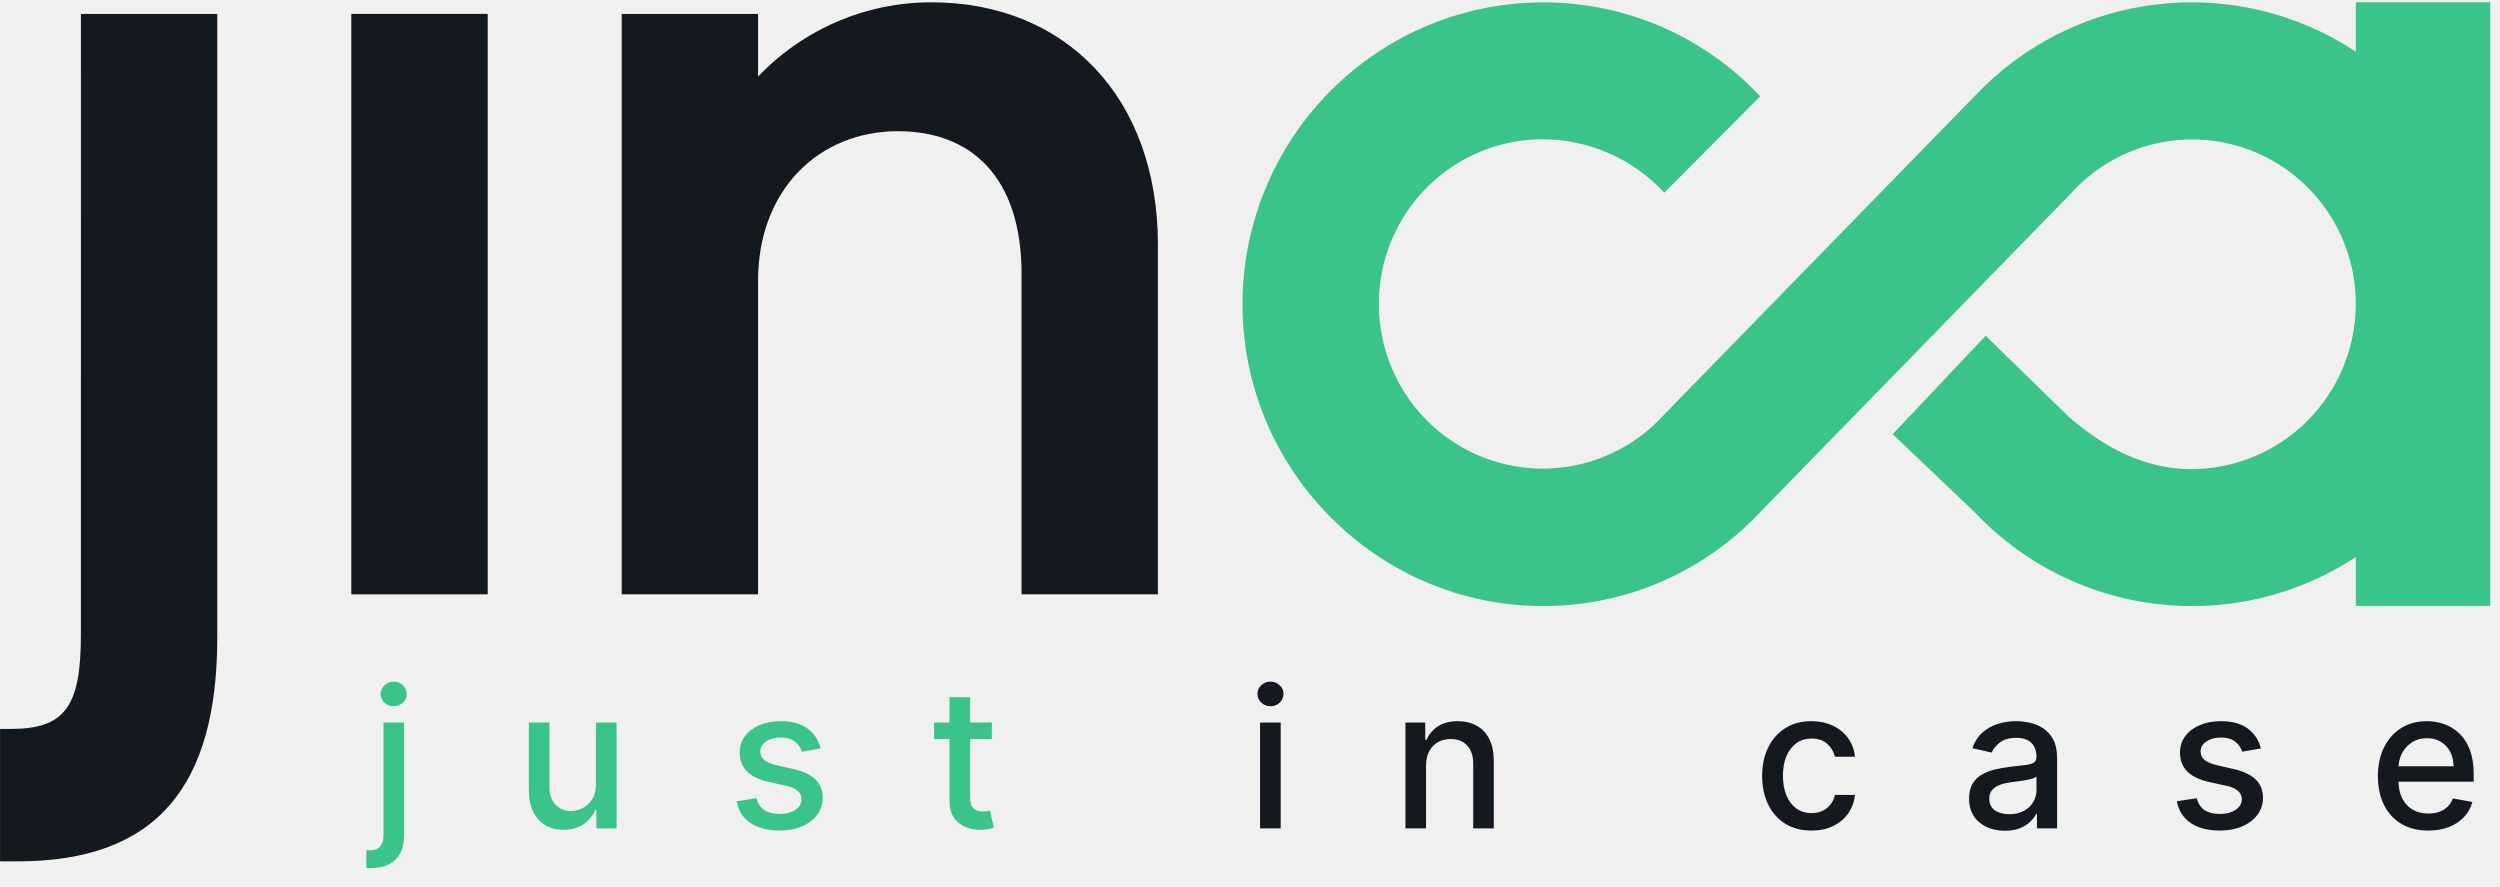
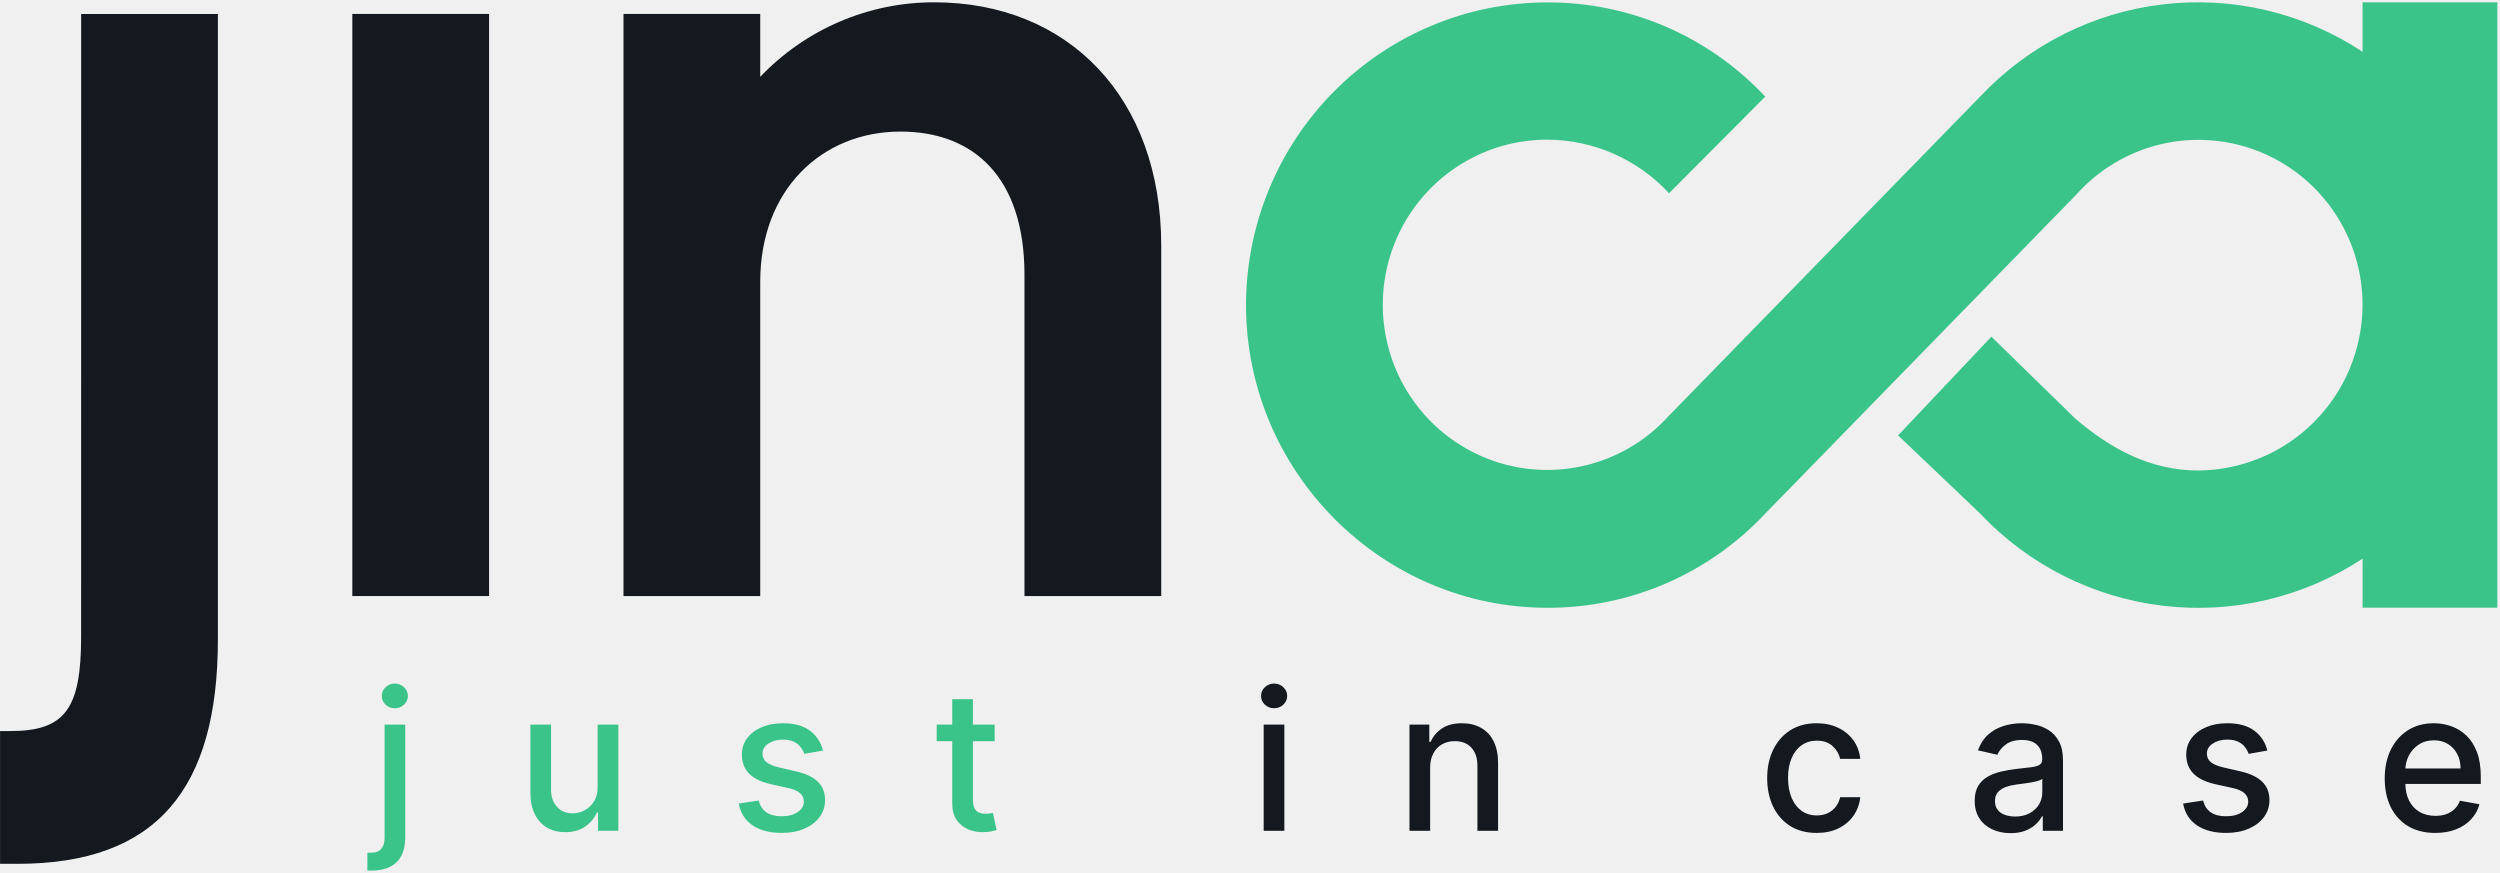
- <svg xmlns="http://www.w3.org/2000/svg" width="110" height="39" viewBox="0 0 110 39" fill="none" class="Footer_footer-body-left-top-logo__R1VYd" name="Jinca">
+ <svg xmlns="http://www.w3.org/2000/svg" width="109.686" height="38.292" viewBox="0 0 109.686 38.292" fill="none" class="Footer_footer-body-left-top-logo__R1VYd" name="Jinca">
  <g clip-path="url(#clip0_1600_9324)">
    <path d="M3.559 27.941C3.559 31.108 2.848 32.074 0.458 32.074H0.002V37.9H0.764C6.867 37.9 9.56 34.631 9.56 28.042V0.614H3.561L3.559 27.941Z" fill="#14181F" />
    <path d="M21.458 0.611H15.458V26.151H21.458V0.611Z" fill="#14181F" />
    <path d="M40.983 0.101C39.557 0.1 38.147 0.389 36.836 0.951C35.525 1.513 34.341 2.336 33.355 3.37V0.612H27.355V26.151H33.355V12.36C33.355 8.325 36.055 5.773 39.508 5.773C42.711 5.773 44.948 7.764 44.948 12.054V26.152H50.948V10.772C50.948 4.29 46.881 0.101 40.983 0.101Z" fill="#14181F" />
    <path d="M109.655 13.382V0.101H103.656V2.272C101.075 0.567 97.978 -0.17 94.91 0.19C91.842 0.549 88.998 1.982 86.877 4.238L73.229 18.234C72.423 19.129 71.407 19.808 70.273 20.208C69.139 20.609 67.924 20.718 66.738 20.527C65.551 20.336 64.431 19.849 63.479 19.113C62.527 18.376 61.773 17.412 61.287 16.308C60.8 15.204 60.596 13.996 60.692 12.792C60.788 11.589 61.182 10.429 61.838 9.418C62.495 8.406 63.392 7.575 64.449 7.001C65.506 6.426 66.689 6.126 67.89 6.128C68.893 6.132 69.884 6.343 70.802 6.747C71.721 7.151 72.546 7.74 73.229 8.478L77.449 4.238C76.222 2.929 74.741 1.886 73.097 1.175C71.452 0.465 69.68 0.1 67.89 0.105C64.385 0.106 61.023 1.506 58.544 3.997C56.065 6.487 54.671 9.864 54.669 13.386C54.669 20.69 60.619 26.666 67.89 26.666C69.68 26.671 71.452 26.307 73.097 25.596C74.741 24.885 76.222 23.842 77.449 22.533L91.097 8.537C92.072 7.447 93.353 6.679 94.771 6.336C96.19 5.994 97.678 6.092 99.04 6.618C100.401 7.144 101.572 8.073 102.396 9.282C103.22 10.491 103.66 11.923 103.656 13.389C103.648 15.31 102.885 17.151 101.533 18.509C100.18 19.868 98.348 20.634 96.436 20.642C94.352 20.642 92.598 19.692 91.035 18.35L87.371 14.772L83.278 19.103L86.878 22.532C89.001 24.785 91.844 26.217 94.91 26.579C97.977 26.941 101.073 26.209 103.657 24.511V26.66H109.657V13.381L109.655 13.382Z" fill="#3BC48A" />
  </g>
  <path d="M16.874 31.792H17.78V36.753C17.78 37.065 17.724 37.328 17.611 37.542C17.499 37.756 17.334 37.919 17.113 38.03C16.895 38.141 16.625 38.197 16.304 38.197C16.271 38.197 16.241 38.197 16.213 38.197C16.182 38.197 16.151 38.196 16.119 38.194V37.414C16.147 37.414 16.172 37.414 16.194 37.414C16.215 37.414 16.238 37.414 16.264 37.414C16.479 37.414 16.633 37.357 16.728 37.242C16.825 37.129 16.874 36.964 16.874 36.747V31.792ZM17.323 31.074C17.165 31.074 17.029 31.021 16.916 30.916C16.805 30.809 16.749 30.681 16.749 30.534C16.749 30.384 16.805 30.257 16.916 30.152C17.029 30.044 17.165 29.991 17.323 29.991C17.48 29.991 17.615 30.044 17.726 30.152C17.839 30.257 17.896 30.384 17.896 30.534C17.896 30.681 17.839 30.809 17.726 30.916C17.615 31.021 17.48 31.074 17.323 31.074ZM26.221 34.519V31.792H27.13V36.45H26.239V35.644H26.19C26.083 35.892 25.911 36.099 25.675 36.265C25.44 36.429 25.148 36.511 24.798 36.511C24.499 36.511 24.234 36.445 24.004 36.314C23.775 36.18 23.596 35.983 23.464 35.722C23.335 35.462 23.27 35.139 23.27 34.755V31.792H24.177V34.646C24.177 34.963 24.265 35.216 24.441 35.404C24.616 35.592 24.845 35.686 25.126 35.686C25.296 35.686 25.465 35.644 25.632 35.559C25.802 35.474 25.943 35.345 26.054 35.173C26.167 35.002 26.223 34.783 26.221 34.519ZM36.109 32.929L35.287 33.075C35.253 32.97 35.198 32.87 35.123 32.775C35.05 32.68 34.952 32.602 34.826 32.541C34.701 32.481 34.544 32.45 34.356 32.45C34.099 32.45 33.885 32.508 33.713 32.623C33.541 32.736 33.455 32.883 33.455 33.063C33.455 33.219 33.513 33.344 33.628 33.439C33.743 33.534 33.929 33.612 34.186 33.672L34.926 33.842C35.355 33.941 35.674 34.094 35.885 34.3C36.095 34.506 36.2 34.774 36.2 35.104C36.2 35.383 36.119 35.631 35.957 35.85C35.797 36.066 35.574 36.236 35.287 36.359C35.002 36.483 34.672 36.544 34.295 36.544C33.774 36.544 33.348 36.433 33.019 36.211C32.689 35.986 32.487 35.668 32.412 35.255L33.289 35.122C33.343 35.35 33.455 35.523 33.625 35.641C33.795 35.756 34.016 35.813 34.289 35.813C34.587 35.813 34.824 35.752 35.002 35.628C35.18 35.503 35.269 35.35 35.269 35.17C35.269 35.025 35.214 34.903 35.105 34.803C34.998 34.705 34.833 34.63 34.611 34.579L33.822 34.406C33.388 34.307 33.066 34.15 32.858 33.933C32.652 33.717 32.549 33.443 32.549 33.111C32.549 32.837 32.626 32.596 32.779 32.39C32.933 32.184 33.145 32.023 33.416 31.907C33.687 31.79 33.997 31.732 34.347 31.732C34.85 31.732 35.247 31.841 35.536 32.059C35.825 32.275 36.016 32.566 36.109 32.929ZM43.641 31.792V32.52H41.097V31.792H43.641ZM41.779 30.676H42.686V35.083C42.686 35.258 42.712 35.391 42.764 35.48C42.817 35.567 42.885 35.626 42.968 35.659C43.053 35.689 43.145 35.704 43.244 35.704C43.316 35.704 43.38 35.699 43.435 35.689C43.489 35.679 43.532 35.671 43.562 35.665L43.726 36.414C43.673 36.434 43.598 36.454 43.501 36.474C43.404 36.497 43.283 36.509 43.137 36.511C42.899 36.515 42.676 36.472 42.47 36.383C42.264 36.294 42.097 36.157 41.97 35.971C41.843 35.785 41.779 35.552 41.779 35.271V30.676Z" fill="#3BC48A" />
  <path d="M55.443 36.45V31.792H56.35V36.45H55.443ZM55.901 31.074C55.744 31.074 55.608 31.021 55.495 30.916C55.384 30.809 55.328 30.681 55.328 30.534C55.328 30.384 55.384 30.257 55.495 30.152C55.608 30.044 55.744 29.991 55.901 29.991C56.059 29.991 56.193 30.044 56.305 30.152C56.418 30.257 56.474 30.384 56.474 30.534C56.474 30.681 56.418 30.809 56.305 30.916C56.193 31.021 56.059 31.074 55.901 31.074ZM62.746 33.685V36.45H61.84V31.792H62.71V32.55H62.768C62.875 32.304 63.042 32.106 63.271 31.956C63.502 31.806 63.792 31.732 64.141 31.732C64.459 31.732 64.737 31.798 64.975 31.932C65.214 32.063 65.399 32.259 65.53 32.52C65.662 32.781 65.727 33.103 65.727 33.487V36.45H64.821V33.597C64.821 33.259 64.733 32.995 64.557 32.805C64.381 32.613 64.139 32.517 63.832 32.517C63.622 32.517 63.435 32.562 63.271 32.654C63.109 32.745 62.981 32.878 62.886 33.054C62.793 33.228 62.746 33.438 62.746 33.685ZM79.705 36.544C79.254 36.544 78.866 36.442 78.54 36.238C78.217 36.032 77.968 35.748 77.794 35.386C77.621 35.024 77.534 34.609 77.534 34.142C77.534 33.669 77.623 33.252 77.8 32.89C77.978 32.526 78.229 32.242 78.552 32.038C78.876 31.834 79.257 31.732 79.696 31.732C80.05 31.732 80.365 31.797 80.642 31.929C80.919 32.058 81.142 32.24 81.312 32.475C81.484 32.709 81.586 32.983 81.618 33.296H80.736C80.687 33.078 80.576 32.89 80.402 32.732C80.231 32.575 80 32.496 79.711 32.496C79.458 32.496 79.237 32.562 79.047 32.696C78.859 32.827 78.712 33.015 78.607 33.26C78.502 33.503 78.449 33.79 78.449 34.121C78.449 34.461 78.501 34.754 78.604 35.001C78.707 35.247 78.853 35.438 79.041 35.574C79.231 35.709 79.454 35.777 79.711 35.777C79.883 35.777 80.038 35.746 80.178 35.683C80.32 35.618 80.438 35.526 80.533 35.407C80.63 35.288 80.698 35.144 80.736 34.976H81.618C81.586 35.278 81.488 35.547 81.324 35.783C81.16 36.02 80.941 36.206 80.666 36.341C80.393 36.477 80.073 36.544 79.705 36.544ZM88.213 36.553C87.918 36.553 87.651 36.499 87.413 36.389C87.174 36.278 86.985 36.118 86.846 35.907C86.708 35.697 86.639 35.439 86.639 35.134C86.639 34.871 86.69 34.655 86.791 34.485C86.892 34.315 87.029 34.181 87.201 34.082C87.372 33.983 87.564 33.908 87.777 33.857C87.989 33.807 88.205 33.769 88.426 33.742C88.705 33.71 88.931 33.684 89.105 33.663C89.279 33.641 89.405 33.606 89.484 33.557C89.563 33.509 89.602 33.43 89.602 33.321V33.299C89.602 33.035 89.527 32.829 89.378 32.684C89.23 32.538 89.01 32.465 88.717 32.465C88.411 32.465 88.171 32.533 87.995 32.669C87.821 32.802 87.701 32.951 87.634 33.114L86.782 32.92C86.883 32.637 87.031 32.409 87.225 32.235C87.421 32.059 87.646 31.932 87.901 31.853C88.156 31.772 88.424 31.732 88.705 31.732C88.891 31.732 89.088 31.754 89.296 31.798C89.506 31.841 89.702 31.92 89.884 32.035C90.068 32.15 90.219 32.315 90.336 32.529C90.453 32.741 90.512 33.017 90.512 33.357V36.45H89.626V35.813H89.59C89.531 35.931 89.444 36.046 89.326 36.159C89.209 36.272 89.058 36.366 88.874 36.441C88.69 36.516 88.47 36.553 88.213 36.553ZM88.41 35.825C88.661 35.825 88.875 35.776 89.053 35.677C89.233 35.578 89.37 35.449 89.463 35.289C89.558 35.127 89.605 34.954 89.605 34.77V34.17C89.573 34.202 89.51 34.232 89.417 34.261C89.326 34.287 89.222 34.31 89.105 34.331C88.988 34.349 88.873 34.366 88.762 34.382C88.651 34.396 88.558 34.408 88.483 34.418C88.307 34.441 88.147 34.478 88.001 34.531C87.858 34.583 87.742 34.659 87.655 34.758C87.57 34.855 87.528 34.984 87.528 35.146C87.528 35.371 87.611 35.54 87.777 35.656C87.942 35.769 88.154 35.825 88.41 35.825ZM99.48 32.929L98.658 33.075C98.624 32.97 98.569 32.87 98.494 32.775C98.421 32.68 98.322 32.602 98.197 32.541C98.072 32.481 97.915 32.45 97.727 32.45C97.47 32.45 97.256 32.508 97.084 32.623C96.912 32.736 96.826 32.883 96.826 33.063C96.826 33.219 96.884 33.344 96.999 33.439C97.115 33.534 97.3 33.612 97.557 33.672L98.297 33.842C98.726 33.941 99.045 34.094 99.255 34.3C99.466 34.506 99.571 34.774 99.571 35.104C99.571 35.383 99.49 35.631 99.328 35.85C99.168 36.066 98.945 36.236 98.658 36.359C98.373 36.483 98.042 36.544 97.666 36.544C97.145 36.544 96.719 36.433 96.39 36.211C96.06 35.986 95.858 35.668 95.783 35.255L96.66 35.122C96.714 35.35 96.826 35.523 96.996 35.641C97.166 35.756 97.387 35.813 97.66 35.813C97.957 35.813 98.195 35.752 98.373 35.628C98.551 35.503 98.64 35.35 98.64 35.17C98.64 35.025 98.585 34.903 98.476 34.803C98.369 34.705 98.204 34.63 97.982 34.579L97.193 34.406C96.759 34.307 96.437 34.15 96.229 33.933C96.023 33.717 95.92 33.443 95.92 33.111C95.92 32.837 95.996 32.596 96.15 32.39C96.304 32.184 96.516 32.023 96.787 31.907C97.058 31.79 97.368 31.732 97.718 31.732C98.221 31.732 98.618 31.841 98.907 32.059C99.196 32.275 99.387 32.566 99.48 32.929ZM106.845 36.544C106.386 36.544 105.991 36.446 105.659 36.25C105.33 36.052 105.075 35.774 104.895 35.416C104.717 35.056 104.628 34.635 104.628 34.152C104.628 33.674 104.717 33.254 104.895 32.89C105.075 32.526 105.326 32.242 105.647 32.038C105.971 31.834 106.349 31.732 106.781 31.732C107.044 31.732 107.299 31.775 107.546 31.862C107.792 31.949 108.014 32.085 108.21 32.271C108.406 32.457 108.56 32.699 108.674 32.996C108.787 33.291 108.843 33.65 108.843 34.073V34.394H105.141V33.715H107.955C107.955 33.476 107.906 33.265 107.809 33.081C107.712 32.895 107.576 32.748 107.4 32.641C107.226 32.534 107.022 32.481 106.787 32.481C106.533 32.481 106.31 32.543 106.12 32.669C105.932 32.792 105.787 32.954 105.684 33.154C105.582 33.352 105.532 33.567 105.532 33.8V34.331C105.532 34.642 105.587 34.907 105.696 35.125C105.807 35.343 105.962 35.51 106.16 35.625C106.358 35.739 106.589 35.795 106.854 35.795C107.026 35.795 107.183 35.771 107.324 35.722C107.466 35.672 107.588 35.597 107.691 35.498C107.794 35.399 107.873 35.277 107.928 35.131L108.786 35.286C108.717 35.538 108.594 35.76 108.416 35.95C108.24 36.138 108.019 36.284 107.752 36.389C107.487 36.493 107.185 36.544 106.845 36.544Z" fill="#14181F" />
  <defs>
    <clipPath id="clip0_1600_9324">
      <rect width="109.569" height="37.799" fill="white" transform="translate(0 0.100586)" />
    </clipPath>
  </defs>
</svg>
